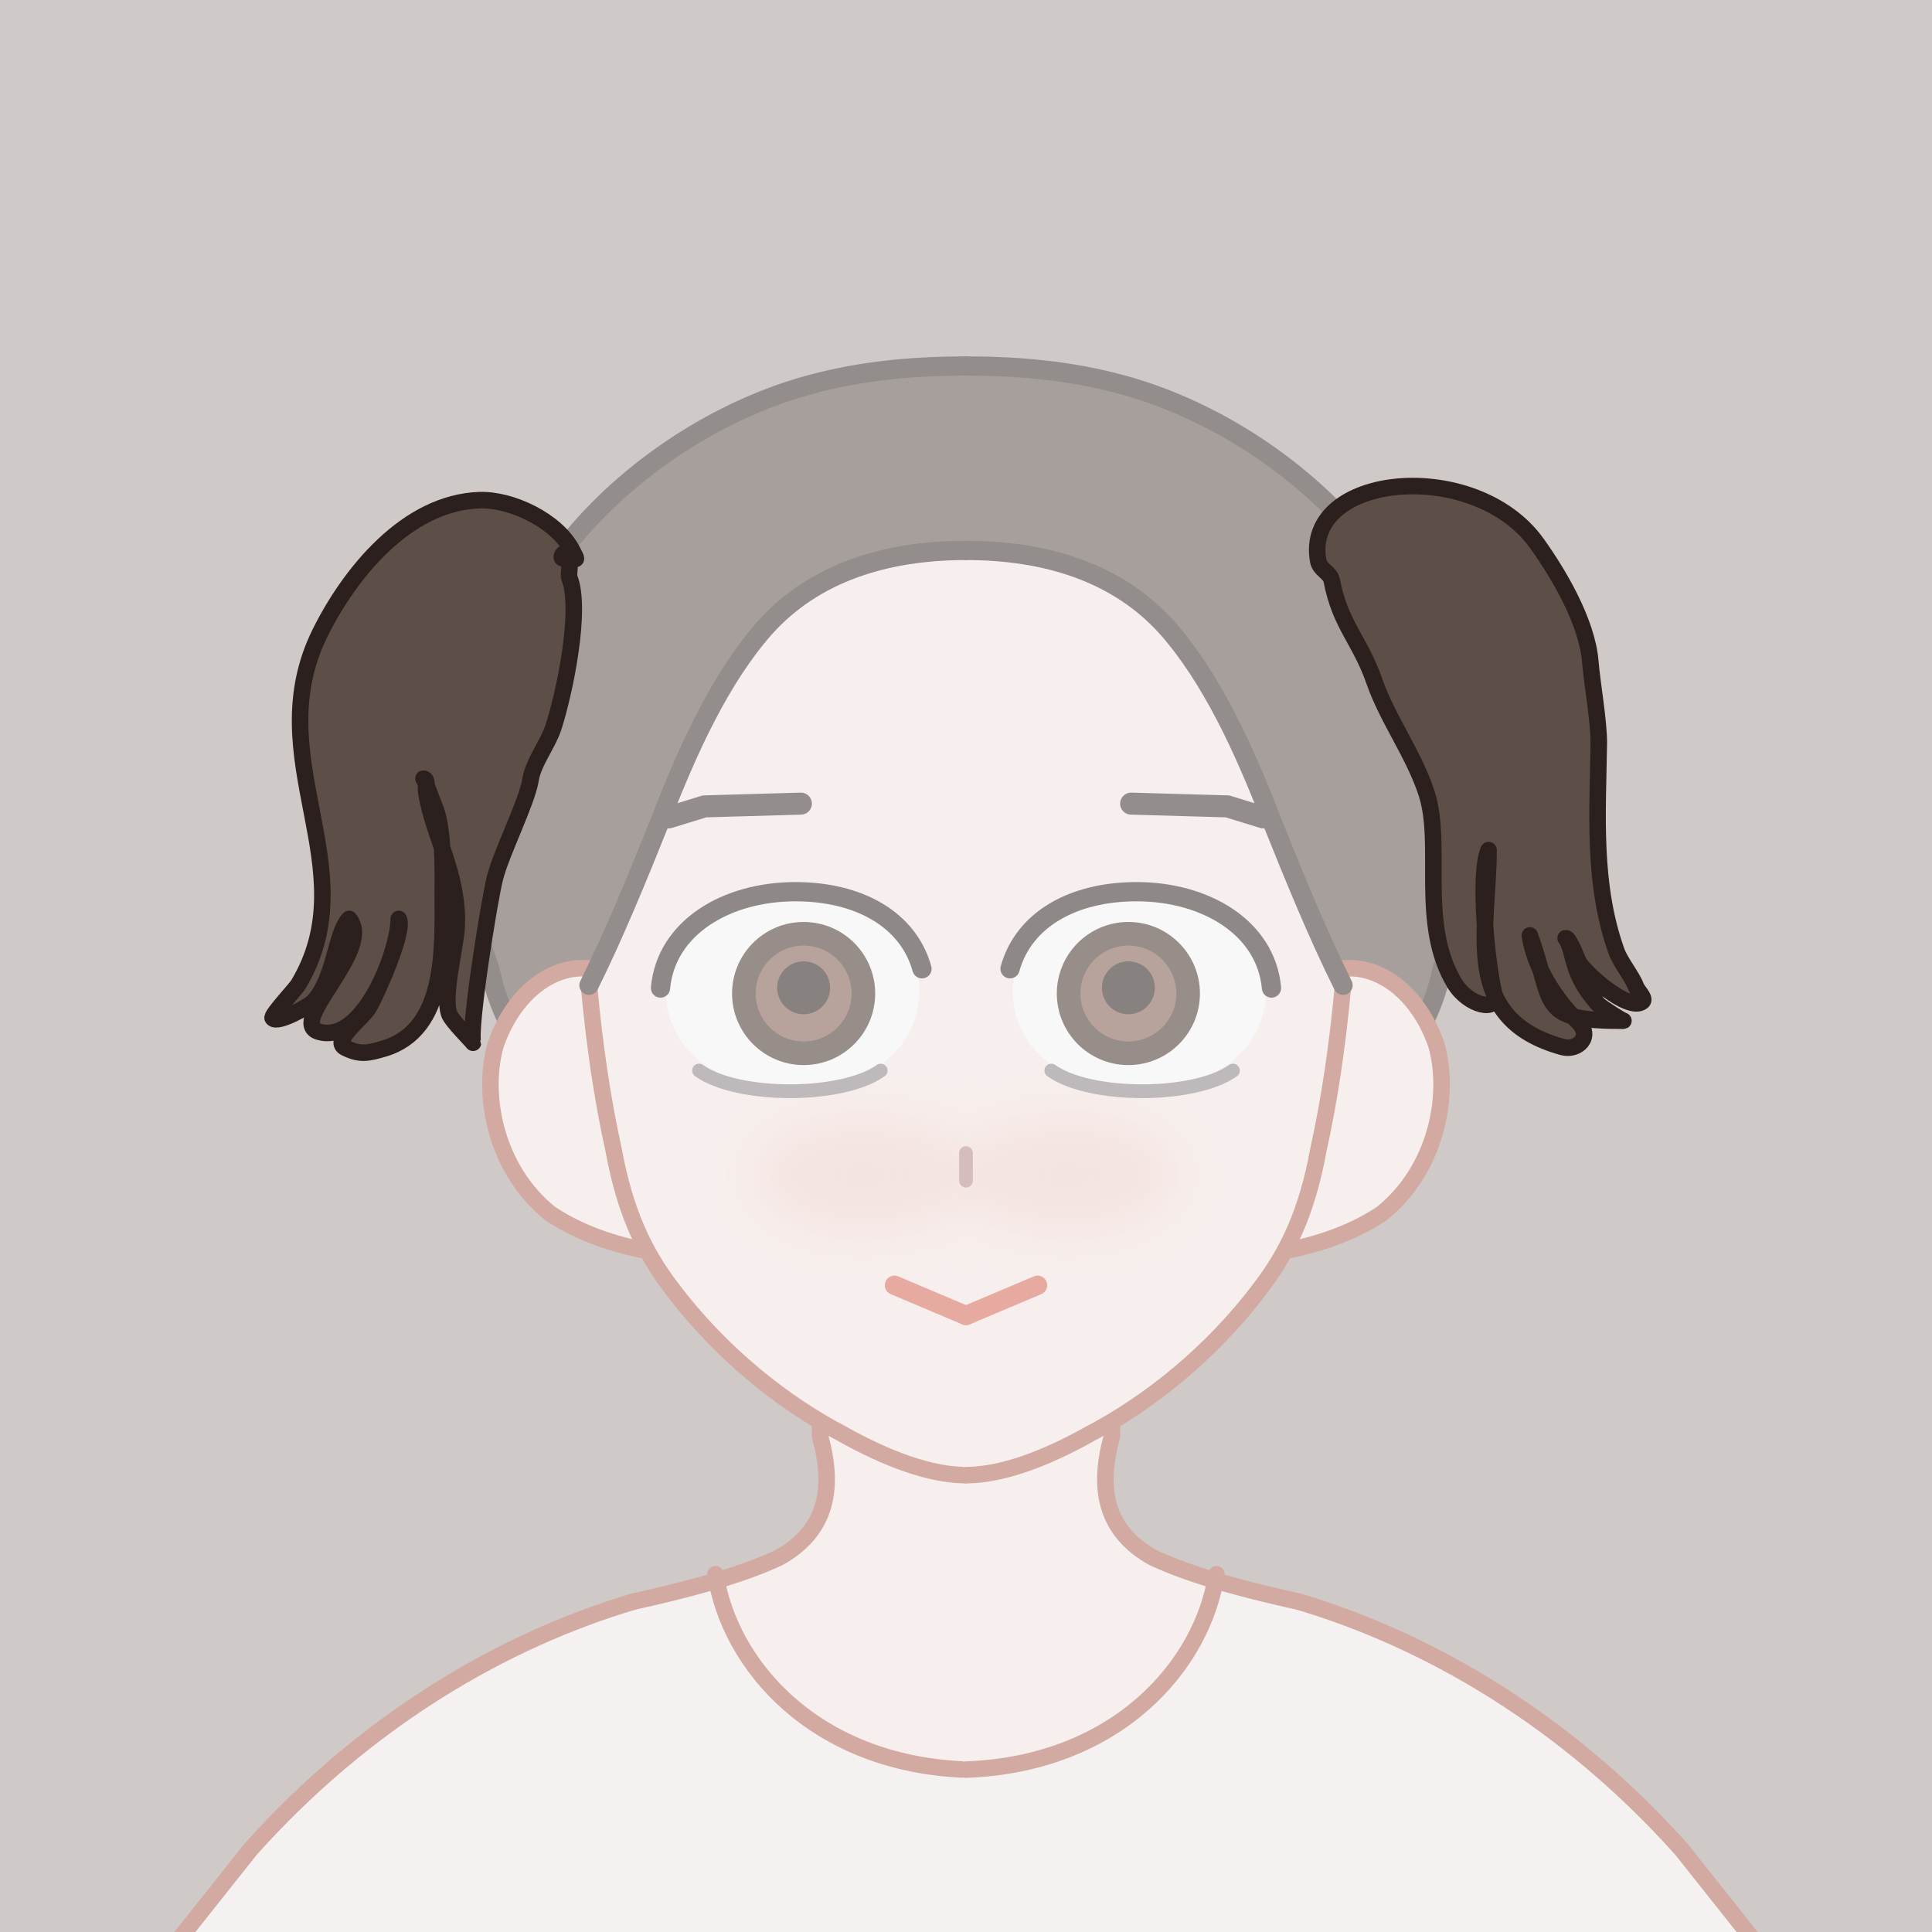
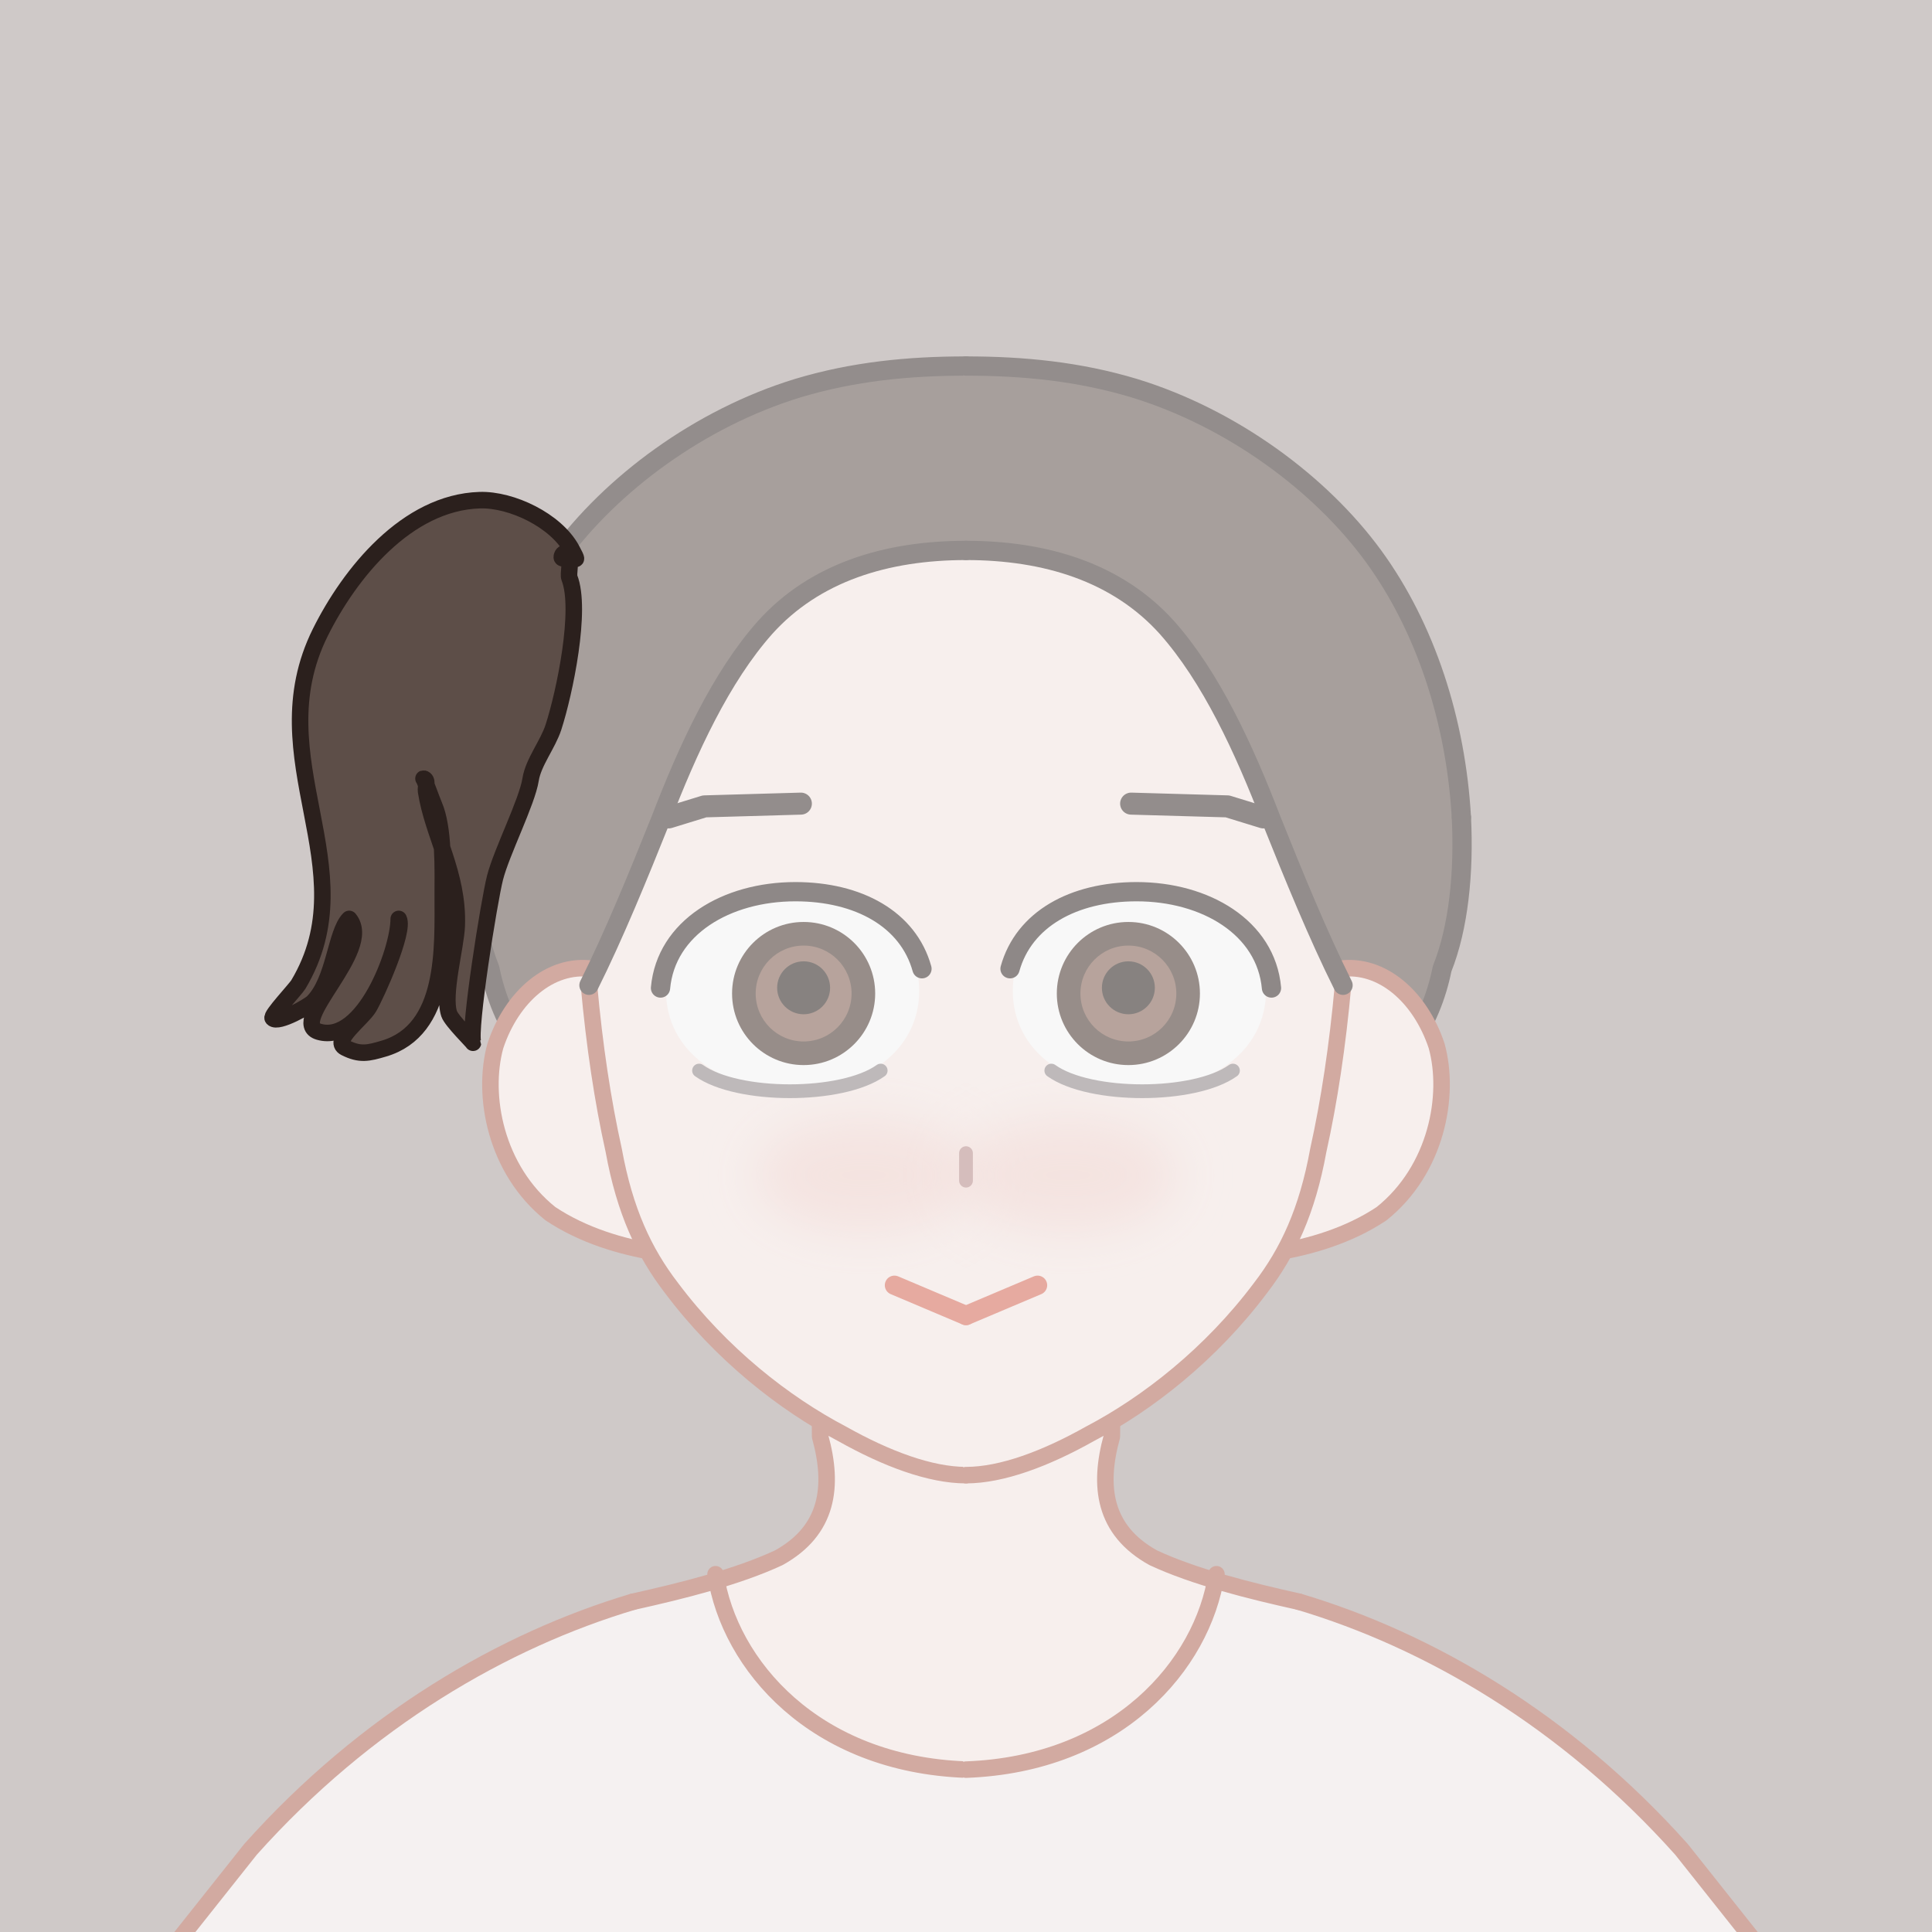
<svg xmlns="http://www.w3.org/2000/svg" width="702" height="702" viewBox="0 0 702 702">
  <defs>
    <clipPath id="clip-path-1">
      <path d="M242 389.2 L386 389.2 L386 464.8 L242 464.8 Z" />
    </clipPath>
    <filter id="filter-1" filterUnits="userSpaceOnUse" x="245" y="377" width="138" height="100" color-interpolation-filters="sRGB">
      <feGaussianBlur in="SourceGraphic" stdDeviation="9" color-interpolation-filters="linearRGB" />
    </filter>
    <clipPath id="clip-path-2">
      <path d="M460 389.2 L316 389.2 L316 464.8 L460 464.8 Z" />
    </clipPath>
    <filter id="filter-2" filterUnits="userSpaceOnUse" x="319" y="377" width="138" height="100" color-interpolation-filters="sRGB">
      <feGaussianBlur in="SourceGraphic" stdDeviation="9" color-interpolation-filters="linearRGB" />
    </filter>
    <clipPath id="clip-path-3">
      <path d="M242 360 C242 338 262 326 288 326 C314 326 334 338 334 360 C334 382 314 396 288 396 C262 396 242 382 242 360 Z" />
    </clipPath>
    <clipPath id="clip-path-4">
      <path d="M460 360 C460 338 440 326 414 326 C388 326 368 338 368 360 C368 382 388 396 414 396 C440 396 460 382 460 360 Z" />
    </clipPath>
  </defs>
  <g id="_ref">
    <g opacity="0.5">
      <rect x="0" y="0" width="702" height="702" fill="#ada19f" />
      <g data-layer="body">
        <g>
          <path d="M260 573 L230 582 C183 596 133 625 91 672 L60 712 L352 712 L352 643 C296 641 265 605 260 573 Z" fill="#f9f2f1" />
          <path d="M296 490 L298 522 C303 540 301 556 283 566 L260 573 C265 605 296 641 352 643 L352 490 Z" fill="#fdeeea" />
          <path d="M230 582 C183 596 133 625 91 672 L64 706" fill="none" stroke="#b46352" stroke-width="6" stroke-linecap="round" stroke-linejoin="round" />
          <path d="M296 500 C298 510 298 516 298 522 C303 540 301 556 283 566 C268 573 248 578 230 582" fill="none" stroke="#b46352" stroke-width="6" stroke-linecap="round" stroke-linejoin="round" />
          <path d="M260 572 C265 605 296 641 351 643" fill="none" stroke="#b46352" stroke-width="6" stroke-linecap="round" stroke-linejoin="round" />
        </g>
        <g>
          <path d="M442 573 L472 582 C519 596 569 625 611 672 L642 712 L350 712 L350 643 C406 641 437 605 442 573 Z" fill="#f9f2f1" />
          <path d="M406 490 L404 522 C399 540 401 556 419 566 L442 573 C437 605 406 641 350 643 L350 490 Z" fill="#fdeeea" />
          <path d="M472 582 C519 596 569 625 611 672 L638 706" fill="none" stroke="#b46352" stroke-width="6" stroke-linecap="round" stroke-linejoin="round" />
          <path d="M406 500 C404 510 404 516 404 522 C399 540 401 556 419 566 C434 573 454 578 472 582" fill="none" stroke="#b46352" stroke-width="6" stroke-linecap="round" stroke-linejoin="round" />
          <path d="M442 572 C437 605 406 641 351 643" fill="none" stroke="#b46352" stroke-width="6" stroke-linecap="round" stroke-linejoin="round" />
        </g>
      </g>
      <g data-layer="hairBase">
        <g>
          <path d="M352 133 L351 133 C330 133 310 135 290 141 C254 152 222 176 203 202 C184 228 173 262 171 297 C170 317 172 337 178 352 C180 362 184 372 190 380 L198 386 L352 386 Z" fill="#5d4e48" />
          <path d="M351 133 C330 133 310 135 290 141 C254 152 222 176 203 202 C184 228 173 262 171 297" fill="none" stroke="#352a27" stroke-width="7" stroke-linecap="round" stroke-linejoin="round" />
          <path d="M171 297 C170 317 172 337 178 352 C180 362 184 372 190 380" fill="none" stroke="#352a27" stroke-width="7" stroke-linecap="round" stroke-linejoin="round" />
        </g>
        <g>
          <path d="M350 133 L351 133 C372 133 392 135 412 141 C448 152 480 176 499 202 C518 228 529 262 531 297 C532 317 530 337 524 352 C522 362 518 372 512 380 L504 386 L350 386 Z" fill="#5d4e48" />
          <path d="M351 133 C372 133 392 135 412 141 C448 152 480 176 499 202 C518 228 529 262 531 297" fill="none" stroke="#352a27" stroke-width="7" stroke-linecap="round" stroke-linejoin="round" />
          <path d="M531 297 C532 317 530 337 524 352 C522 362 518 372 512 380" fill="none" stroke="#352a27" stroke-width="7" stroke-linecap="round" stroke-linejoin="round" />
        </g>
      </g>
      <g data-layer="ear">
        <g>
          <path d="M215 352 C200 350 186 362 180 380 C175 398 180 425 200 441 C212 449 226 453 238 455 L225 380 Z" fill="#fdeeea" />
          <path d="M215 352 C200 350 186 362 180 380 C175 398 180 425 200 441 C212 449 226 453 238 455" fill="none" stroke="#b46352" stroke-width="6" stroke-linecap="round" stroke-linejoin="round" />
        </g>
        <g>
          <path d="M487 352 C502 350 516 362 522 380 C527 398 522 425 502 441 C490 449 476 453 464 455 L477 380 Z" fill="#fdeeea" />
          <path d="M487 352 C502 350 516 362 522 380 C527 398 522 425 502 441 C490 449 476 453 464 455" fill="none" stroke="#b46352" stroke-width="6" stroke-linecap="round" stroke-linejoin="round" />
        </g>
      </g>
      <g data-layer="face">
        <g>
          <path d="M352 200 L351 200 C322 200 296 208 278 228 C262 246 250 272 240 298 C232 318 223 340 214 358 C216 380 219 400 223 418 C227 440 234 455 244 468 C262 492 285 510 306 521 C322 530 338 536 351 536 L352 536 Z" fill="#fdeeea" />
          <path d="M214 358 C216 380 219 400 223 418 C227 440 234 455 244 468 C262 492 285 510 306 521 C322 530 338 536 351 536" fill="none" stroke="#b46352" stroke-width="6" stroke-linecap="round" stroke-linejoin="round" />
        </g>
        <g>
          <path d="M350 200 L351 200 C380 200 406 208 424 228 C440 246 452 272 462 298 C470 318 479 340 488 358 C486 380 483 400 479 418 C475 440 468 455 458 468 C440 492 417 510 396 521 C380 530 364 536 351 536 L350 536 Z" fill="#fdeeea" />
          <path d="M488 358 C486 380 483 400 479 418 C475 440 468 455 458 468 C440 492 417 510 396 521 C380 530 364 536 351 536" fill="none" stroke="#b46352" stroke-width="6" stroke-linecap="round" stroke-linejoin="round" />
        </g>
      </g>
      <g data-layer="makeup">
        <g clip-path="url(#clip-path-1)">
          <g filter="url(#filter-1)">
            <ellipse cx="314" cy="427" rx="40" ry="21" fill="#f3bfb8" opacity="0.5" />
          </g>
        </g>
        <g clip-path="url(#clip-path-2)">
          <g filter="url(#filter-2)">
            <ellipse cx="388" cy="427" rx="40" ry="21" fill="#f3bfb8" opacity="0.5" />
          </g>
        </g>
      </g>
      <g data-layer="mouth">
        <line x1="325" y1="467" x2="351" y2="478" fill="none" stroke="#dc6450" stroke-width="7" stroke-linecap="round" stroke-linejoin="round" />
        <line x1="377" y1="467" x2="351" y2="478" fill="none" stroke="#dc6450" stroke-width="7" stroke-linecap="round" stroke-linejoin="round" />
        <line x1="351" y1="419" x2="351" y2="429" fill="none" stroke="#b98a88" stroke-width="5" stroke-linecap="round" />
      </g>
      <g data-layer="eye">
        <path d="M242 360 C242 338 262 326 288 326 C314 326 334 338 334 360 C334 382 314 396 288 396 C262 396 242 382 242 360 Z" fill="#ffffff" />
        <g clip-path="url(#clip-path-3)">
          <g>
            <circle cx="292" cy="361" r="26" fill="#3e2a22" />
            <circle cx="292" cy="361" r="17.42" fill="#7e5647" />
            <circle cx="292" cy="358.92" r="9.62" fill="#1e1410" />
          </g>
        </g>
        <g>
          <path d="M254 389 C268 399 306 399 320 389" fill="none" stroke="#8b8284" stroke-width="5" stroke-linecap="round" />
          <path d="M240 359 C242 337 264 324 289 324 C312 324 330 334 335 352" fill="none" stroke="#2b201d" stroke-width="7" stroke-linecap="round" stroke-linejoin="round" />
        </g>
        <g>
          <path d="M460 360 C460 338 440 326 414 326 C388 326 368 338 368 360 C368 382 388 396 414 396 C440 396 460 382 460 360 Z" fill="#ffffff" />
          <g clip-path="url(#clip-path-4)">
            <g>
              <circle cx="410" cy="361" r="26" fill="#3e2a22" />
              <circle cx="410" cy="361" r="17.42" fill="#7e5647" />
              <circle cx="410" cy="358.92" r="9.62" fill="#1e1410" />
            </g>
          </g>
          <g>
            <path d="M448 389 C434 399 396 399 382 389" fill="none" stroke="#8b8284" stroke-width="5" stroke-linecap="round" />
            <path d="M462 359 C460 337 438 324 413 324 C390 324 372 334 367 352" fill="none" stroke="#2b201d" stroke-width="7" stroke-linecap="round" stroke-linejoin="round" />
          </g>
        </g>
      </g>
      <g data-layer="hairLine">
        <path d="M351 200 C322 200 296 208 278 228 C262 246 250 272 240 298 C232 318 223 340 214 358" fill="none" stroke="#352a27" stroke-width="7" stroke-linecap="round" stroke-linejoin="round" />
        <path d="M351 200 C380 200 406 208 424 228 C440 246 452 272 462 298 C470 318 479 340 488 358" fill="none" stroke="#352a27" stroke-width="7" stroke-linecap="round" stroke-linejoin="round" />
      </g>
      <g data-layer="brow">
        <polyline points="243,297 256,293 291,292" fill="none" stroke="#352a27" stroke-width="8" stroke-linecap="round" stroke-linejoin="round" />
        <polyline points="459,297 446,293 411,292" fill="none" stroke="#352a27" stroke-width="8" stroke-linecap="round" stroke-linejoin="round" />
      </g>
    </g>
  </g>
-   <g id="hairMid-full">
+   <g id="hairMid-half">
    <path d="M126.876 333.893 C136.129 344.996 104.077 371.448 115.876 374.893 C131.976 379.592 144.876 345.667 144.876 333.893 C147.122 338.384 136.718 361.505 134.066 366.001 C131.613 370.159 120.467 378.175 125.393 380.67 C130.817 383.417 133.781 382.689 139.46 381.018 C162.347 374.28 160.876 344.382 160.876 325.337 C160.876 316.101 161.364 300.855 157.712 292.524 C156.928 290.734 154.116 282.797 153.876 282.893 C155.613 283.24 154.602 286.159 154.805 287.48 C157.254 303.466 166.664 317.38 165.96 336.389 C165.676 344.072 160.838 361.286 163.197 368.363 C164.058 370.947 171.924 378.652 171.876 378.893 C170.264 374.056 177.722 327.307 179.876 318.893 C182.269 309.545 191.503 291.459 192.799 283.227 C193.787 276.953 199.061 270.519 201.101 264.226 C205.155 251.716 211.488 221.436 206.876 209.893 C206.462 208.856 207.361 203.559 207.024 203.152 C206.229 202.188 203.551 203.804 204.224 201.921 C205.601 198.068 212.249 207.966 207.73 199.642 C202.013 189.112 185.877 181.367 174.275 181.737 C147.765 182.581 127.052 208.352 116.381 229.81 C93.499 275.823 133.752 315.258 108.407 357.721 C107.38 359.442 98.27 369.066 99.09 369.966 C100.984 372.043 112.219 365.573 113.626 364.169 C121.612 356.198 121.877 338.891 126.876 333.893 Z" fill="#5d4e48" stroke="#2b201d" stroke-width="6" stroke-linecap="round" stroke-linejoin="round" />
-     <path d="M568.876 340.893 C572.513 345.984 570.06 352.984 580.802 365.004 C581.702 366.011 589.584 371.039 589.876 370.893 C558.309 370.893 565.05 365.12 555.876 339.893 C557.653 351.736 565.136 362.996 573.372 371.246 C578.85 376.734 573.114 381.913 567.777 380.447 C530.315 370.156 540.876 337.92 540.876 308.893 C536.991 318.217 540.374 351.013 542.929 361.088 C544.684 368.011 533.496 365.558 528.499 357.26 C515.45 335.593 524.487 307.165 518.357 288.248 C513.774 274.104 504.166 261.315 499.378 247.537 C494.171 232.556 487.012 227.165 483.929 211.088 C483.299 207.807 479.574 207.193 478.964 203.732 C473.36 171.915 535.876 165.893 558.472 197.51 C566.156 208.261 576.636 225.728 577.842 240.374 C578.518 248.58 581.05 262.54 580.929 270.301 C580.529 295.975 578.668 321.394 587.363 345.669 C588.819 349.733 593.115 354.842 594.439 358.518 C594.993 360.057 598.11 362.864 596.742 363.936 C591.759 367.842 575.133 353.102 573.382 349.093 C572.77 347.692 570.119 340.644 568.876 340.893 Z" fill="#5d4e48" stroke="#2b201d" stroke-width="6" stroke-linecap="round" stroke-linejoin="round" />
  </g>
</svg>
